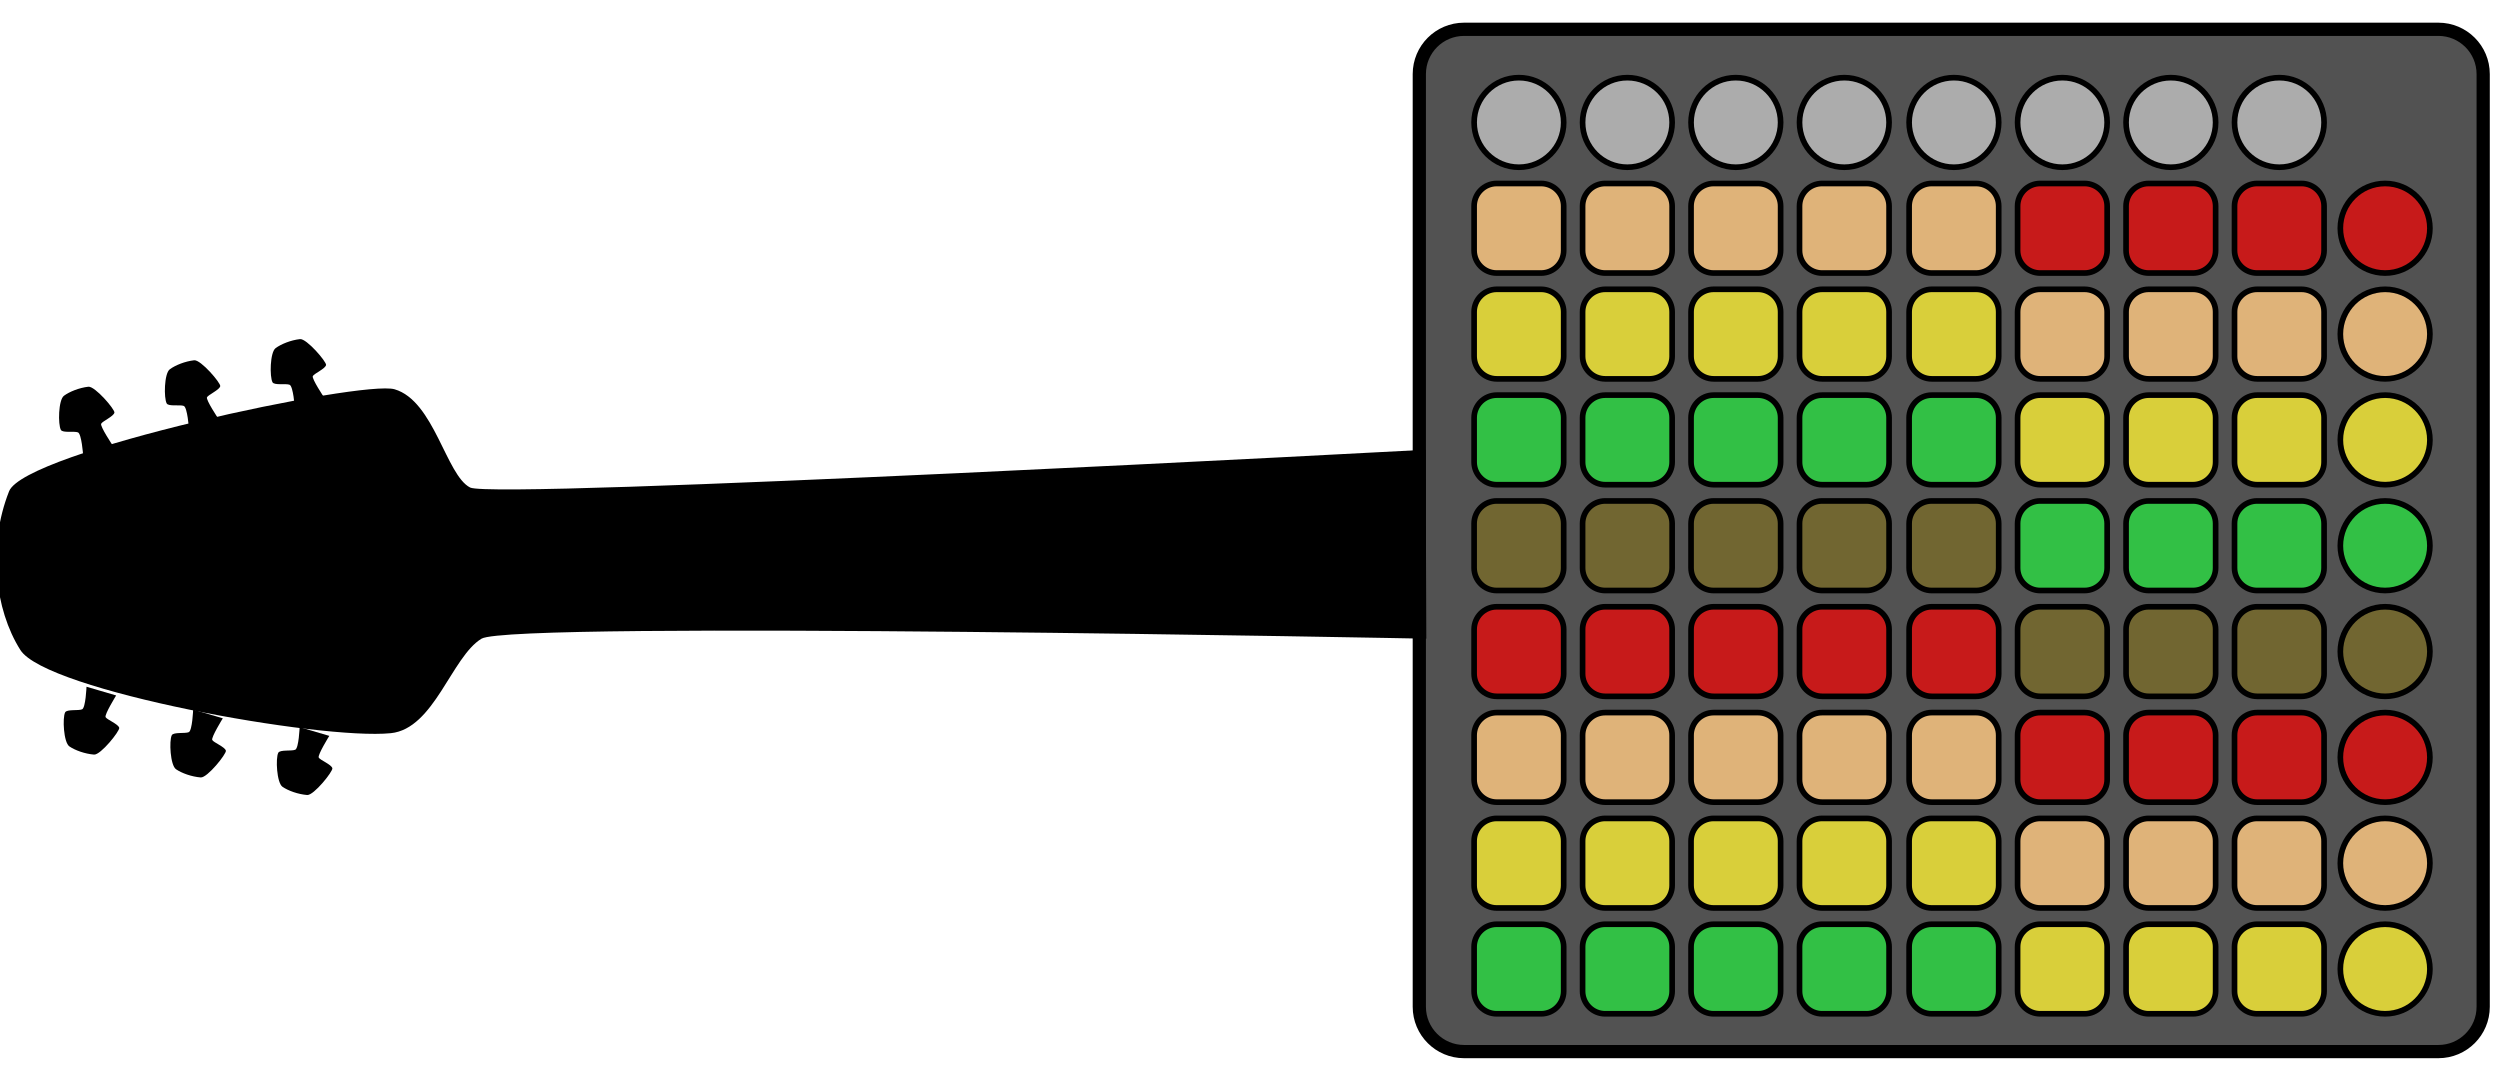
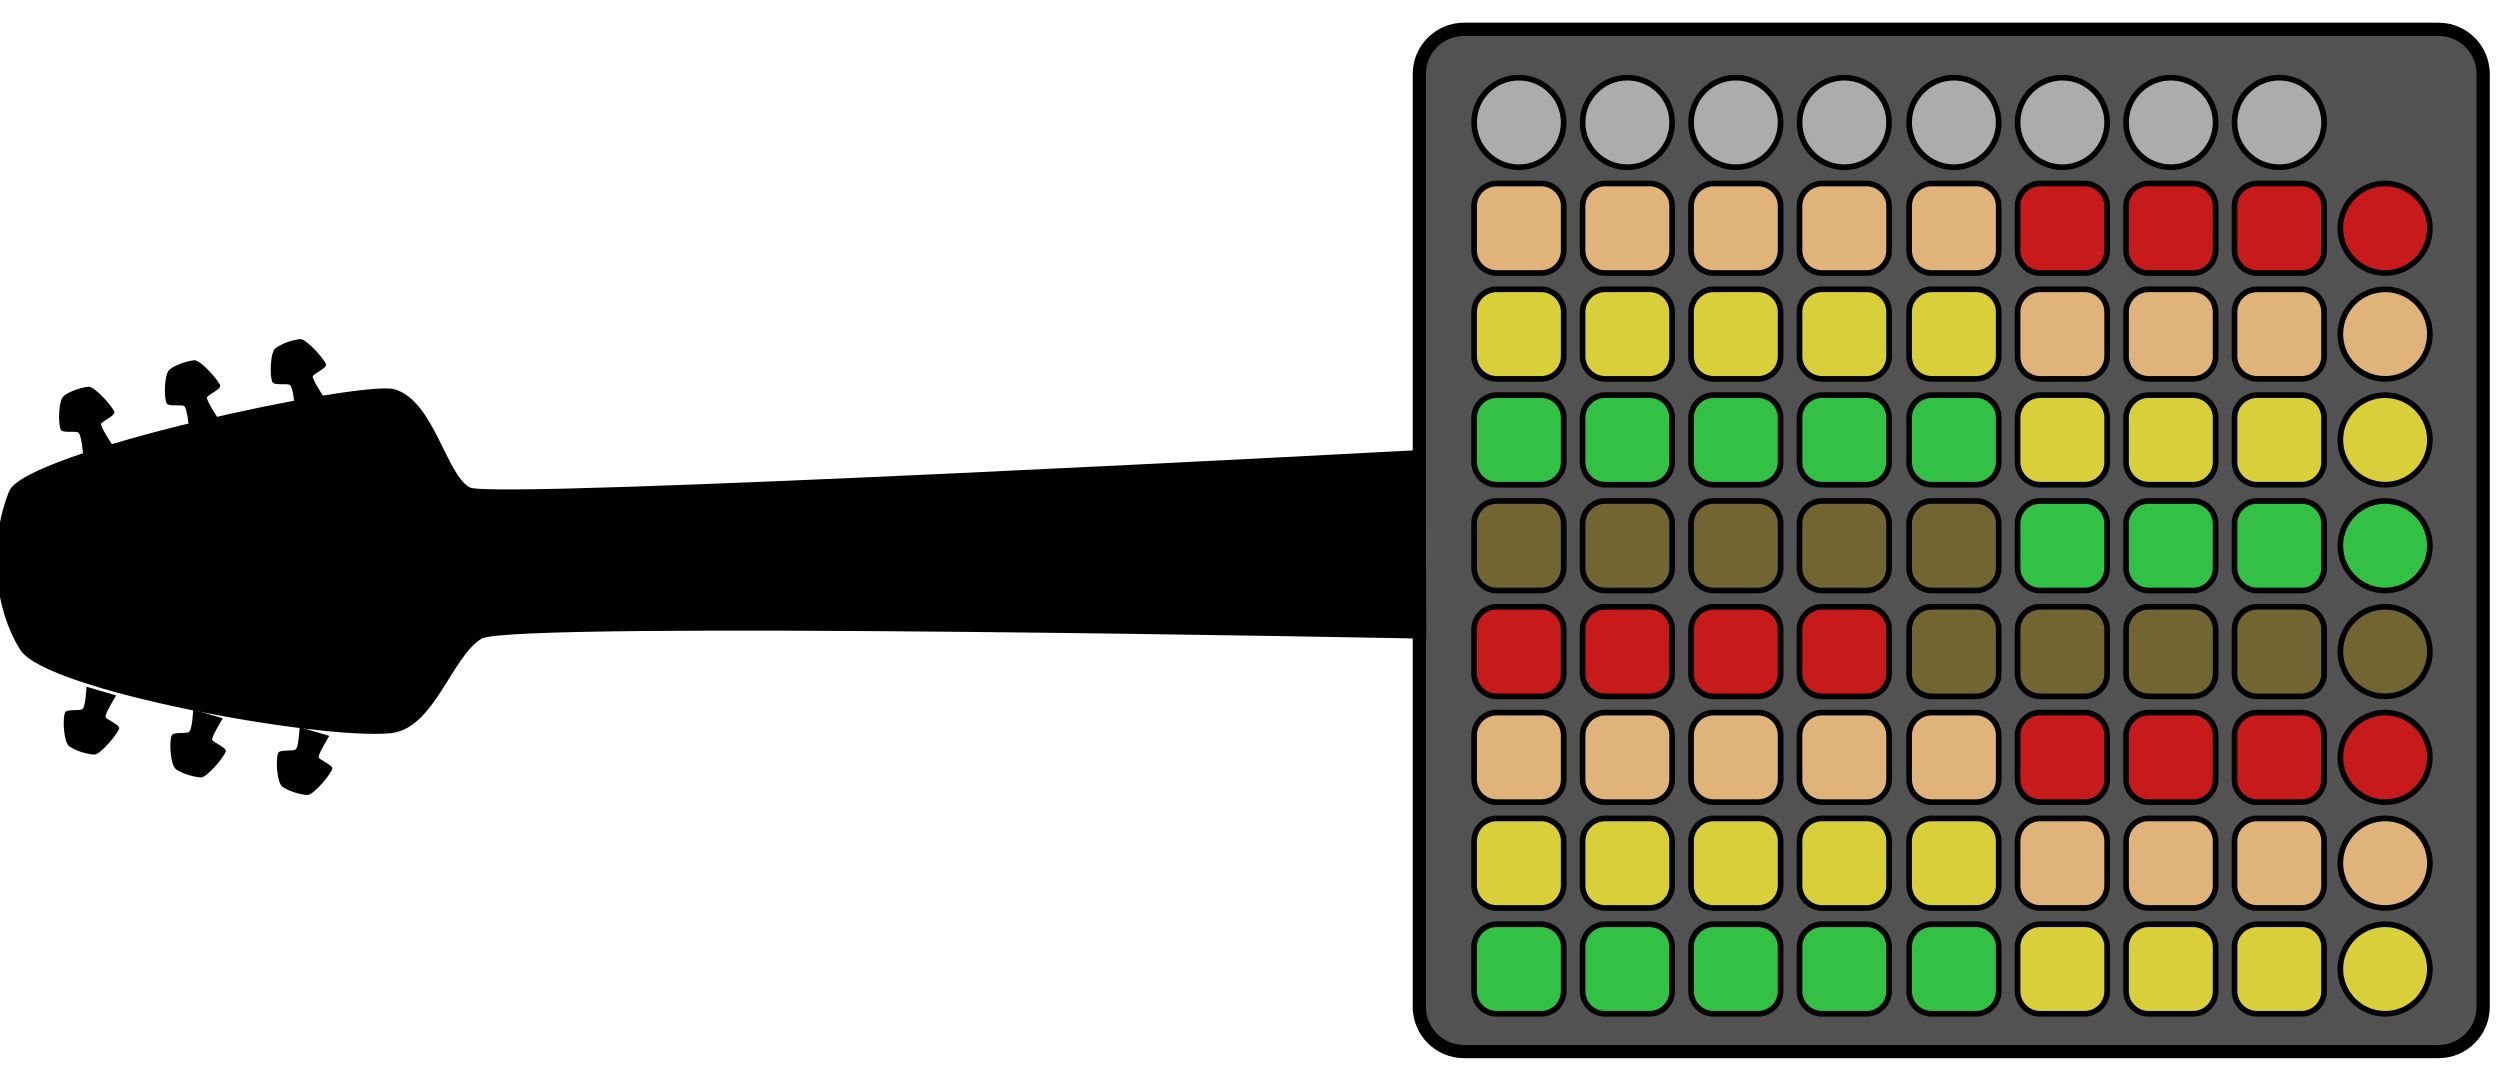
<svg xmlns="http://www.w3.org/2000/svg" width="945" height="410" viewBox="0 0 945 410" id="svg2" version="1.1">
  <defs id="defs4" />
  <g id="layer1" transform="translate(0,-642.3622)">
    <g id="g4336" transform="translate(-88.21428,623.2143)" />
    <g id="g4635" transform="translate(534,-10)">
      <rect style="opacity:1;fill:#525252;fill-opacity:1;fill-rule:evenodd;stroke:#000000;stroke-width:5;stroke-linecap:round;stroke-linejoin:round;stroke-miterlimit:10;stroke-dasharray:none;stroke-dashoffset:0;stroke-opacity:1" id="rect4334" width="402.143" height="386.429" x="90.714" y="40.219" ry="16.93" transform="translate(-88.21428,623.2143)" />
      <rect style="opacity:1;fill:#d9cf3a;fill-opacity:1;fill-rule:evenodd;stroke:#000000;stroke-width:2.141;stroke-linecap:round;stroke-linejoin:round;stroke-miterlimit:10;stroke-dasharray:none;stroke-dashoffset:0;stroke-opacity:1" id="rect4138" width="33.859" height="33.859" x="111.428" y="138.504" ry="8.554" transform="translate(-88.21428,623.2143)" />
      <rect ry="8.554" y="138.504" x="152.428" height="33.859" width="33.859" id="rect4140" style="opacity:1;fill:#d9cf3a;fill-opacity:1;fill-rule:evenodd;stroke:#000000;stroke-width:2.141;stroke-linecap:round;stroke-linejoin:round;stroke-miterlimit:10;stroke-dasharray:none;stroke-dashoffset:0;stroke-opacity:1" transform="translate(-88.21428,623.2143)" />
      <rect ry="8.554" y="138.504" x="193.428" height="33.859" width="33.859" id="rect4142" style="opacity:1;fill:#d9cf3a;fill-opacity:1;fill-rule:evenodd;stroke:#000000;stroke-width:2.141;stroke-linecap:round;stroke-linejoin:round;stroke-miterlimit:10;stroke-dasharray:none;stroke-dashoffset:0;stroke-opacity:1" transform="translate(-88.21428,623.2143)" />
      <rect style="opacity:1;fill:#d9cf3a;fill-opacity:1;fill-rule:evenodd;stroke:#000000;stroke-width:2.141;stroke-linecap:round;stroke-linejoin:round;stroke-miterlimit:10;stroke-dasharray:none;stroke-dashoffset:0;stroke-opacity:1" id="rect4144" width="33.859" height="33.859" x="234.428" y="138.504" ry="8.554" transform="translate(-88.21428,623.2143)" />
      <rect ry="8.554" y="138.504" x="275.86" height="33.859" width="33.859" id="rect4166" style="opacity:1;fill:#d9cf3a;fill-opacity:1;fill-rule:evenodd;stroke:#000000;stroke-width:2.141;stroke-linecap:round;stroke-linejoin:round;stroke-miterlimit:10;stroke-dasharray:none;stroke-dashoffset:0;stroke-opacity:1" transform="translate(-88.21428,623.2143)" />
      <rect style="opacity:1;fill:#dfb379;fill-opacity:1;fill-rule:evenodd;stroke:#000000;stroke-width:2.141;stroke-linecap:round;stroke-linejoin:round;stroke-miterlimit:10;stroke-dasharray:none;stroke-dashoffset:0;stroke-opacity:1" id="rect4168" width="33.859" height="33.859" x="316.86" y="138.504" ry="8.554" transform="translate(-88.21428,623.2143)" />
      <rect style="opacity:1;fill:#dfb379;fill-opacity:1;fill-rule:evenodd;stroke:#000000;stroke-width:2.141;stroke-linecap:round;stroke-linejoin:round;stroke-miterlimit:10;stroke-dasharray:none;stroke-dashoffset:0;stroke-opacity:1" id="rect4170" width="33.859" height="33.859" x="357.86" y="138.504" ry="8.554" transform="translate(-88.21428,623.2143)" />
      <rect ry="8.554" y="138.504" x="398.86" height="33.859" width="33.859" id="rect4172" style="opacity:1;fill:#dfb379;fill-opacity:1;fill-rule:evenodd;stroke:#000000;stroke-width:2.141;stroke-linecap:round;stroke-linejoin:round;stroke-miterlimit:10;stroke-dasharray:none;stroke-dashoffset:0;stroke-opacity:1" transform="translate(-88.21428,623.2143)" />
      <rect ry="8.554" y="98.504" x="111.428" height="33.859" width="33.859" id="rect4190" style="opacity:1;fill:#dfb379;fill-opacity:1;fill-rule:evenodd;stroke:#000000;stroke-width:2.141;stroke-linecap:round;stroke-linejoin:round;stroke-miterlimit:10;stroke-dasharray:none;stroke-dashoffset:0;stroke-opacity:1" transform="translate(-88.21428,623.2143)" />
      <rect style="opacity:1;fill:#dfb379;fill-opacity:1;fill-rule:evenodd;stroke:#000000;stroke-width:2.141;stroke-linecap:round;stroke-linejoin:round;stroke-miterlimit:10;stroke-dasharray:none;stroke-dashoffset:0;stroke-opacity:1" id="rect4192" width="33.859" height="33.859" x="152.428" y="98.504" ry="8.554" transform="translate(-88.21428,623.2143)" />
      <rect style="opacity:1;fill:#dfb379;fill-opacity:1;fill-rule:evenodd;stroke:#000000;stroke-width:2.141;stroke-linecap:round;stroke-linejoin:round;stroke-miterlimit:10;stroke-dasharray:none;stroke-dashoffset:0;stroke-opacity:1" id="rect4194" width="33.859" height="33.859" x="193.428" y="98.504" ry="8.554" transform="translate(-88.21428,623.2143)" />
      <rect ry="8.554" y="98.504" x="234.428" height="33.859" width="33.859" id="rect4196" style="opacity:1;fill:#dfb379;fill-opacity:1;fill-rule:evenodd;stroke:#000000;stroke-width:2.141;stroke-linecap:round;stroke-linejoin:round;stroke-miterlimit:10;stroke-dasharray:none;stroke-dashoffset:0;stroke-opacity:1" transform="translate(-88.21428,623.2143)" />
      <rect style="opacity:1;fill:#dfb379;fill-opacity:1;fill-rule:evenodd;stroke:#000000;stroke-width:2.141;stroke-linecap:round;stroke-linejoin:round;stroke-miterlimit:10;stroke-dasharray:none;stroke-dashoffset:0;stroke-opacity:1" id="rect4198" width="33.859" height="33.859" x="275.86" y="98.504" ry="8.554" transform="translate(-88.21428,623.2143)" />
      <rect ry="8.554" y="98.504" x="316.86" height="33.859" width="33.859" id="rect4200" style="opacity:1;fill:#c71a1a;fill-opacity:1;fill-rule:evenodd;stroke:#000000;stroke-width:2.141;stroke-linecap:round;stroke-linejoin:round;stroke-miterlimit:10;stroke-dasharray:none;stroke-dashoffset:0;stroke-opacity:1" transform="translate(-88.21428,623.2143)" />
      <rect ry="8.554" y="98.504" x="357.86" height="33.859" width="33.859" id="rect4202" style="opacity:1;fill:#c71a1a;fill-opacity:1;fill-rule:evenodd;stroke:#000000;stroke-width:2.141;stroke-linecap:round;stroke-linejoin:round;stroke-miterlimit:10;stroke-dasharray:none;stroke-dashoffset:0;stroke-opacity:1" transform="translate(-88.21428,623.2143)" />
      <rect style="opacity:1;fill:#c71a1a;fill-opacity:1;fill-rule:evenodd;stroke:#000000;stroke-width:2.141;stroke-linecap:round;stroke-linejoin:round;stroke-miterlimit:10;stroke-dasharray:none;stroke-dashoffset:0;stroke-opacity:1" id="rect4204" width="33.859" height="33.859" x="398.86" y="98.504" ry="8.554" transform="translate(-88.21428,623.2143)" />
      <rect ry="8.554" y="218.504" x="111.428" height="33.859" width="33.859" id="rect4206" style="opacity:1;fill:#716631;fill-opacity:1;fill-rule:evenodd;stroke:#000000;stroke-width:2.141;stroke-linecap:round;stroke-linejoin:round;stroke-miterlimit:10;stroke-dasharray:none;stroke-dashoffset:0;stroke-opacity:1" transform="translate(-88.21428,623.2143)" />
      <rect style="opacity:1;fill:#716631;fill-opacity:1;fill-rule:evenodd;stroke:#000000;stroke-width:2.141;stroke-linecap:round;stroke-linejoin:round;stroke-miterlimit:10;stroke-dasharray:none;stroke-dashoffset:0;stroke-opacity:1" id="rect4208" width="33.859" height="33.859" x="152.428" y="218.504" ry="8.554" transform="translate(-88.21428,623.2143)" />
      <rect style="opacity:1;fill:#716631;fill-opacity:1;fill-rule:evenodd;stroke:#000000;stroke-width:2.141;stroke-linecap:round;stroke-linejoin:round;stroke-miterlimit:10;stroke-dasharray:none;stroke-dashoffset:0;stroke-opacity:1" id="rect4210" width="33.859" height="33.859" x="193.428" y="218.504" ry="8.554" transform="translate(-88.21428,623.2143)" />
      <rect ry="8.554" y="218.504" x="234.428" height="33.859" width="33.859" id="rect4212" style="opacity:1;fill:#716631;fill-opacity:1;fill-rule:evenodd;stroke:#000000;stroke-width:2.141;stroke-linecap:round;stroke-linejoin:round;stroke-miterlimit:10;stroke-dasharray:none;stroke-dashoffset:0;stroke-opacity:1" transform="translate(-88.21428,623.2143)" />
      <rect style="opacity:1;fill:#716631;fill-opacity:1;fill-rule:evenodd;stroke:#000000;stroke-width:2.141;stroke-linecap:round;stroke-linejoin:round;stroke-miterlimit:10;stroke-dasharray:none;stroke-dashoffset:0;stroke-opacity:1" id="rect4214" width="33.859" height="33.859" x="275.86" y="218.504" ry="8.554" transform="translate(-88.21428,623.2143)" />
      <rect ry="8.554" y="218.504" x="316.86" height="33.859" width="33.859" id="rect4216" style="opacity:1;fill:#32c045;fill-opacity:1;fill-rule:evenodd;stroke:#000000;stroke-width:2.141;stroke-linecap:round;stroke-linejoin:round;stroke-miterlimit:10;stroke-dasharray:none;stroke-dashoffset:0;stroke-opacity:1" transform="translate(-88.21428,623.2143)" />
      <rect ry="8.554" y="218.504" x="357.86" height="33.859" width="33.859" id="rect4218" style="opacity:1;fill:#32c045;fill-opacity:1;fill-rule:evenodd;stroke:#000000;stroke-width:2.141;stroke-linecap:round;stroke-linejoin:round;stroke-miterlimit:10;stroke-dasharray:none;stroke-dashoffset:0;stroke-opacity:1" transform="translate(-88.21428,623.2143)" />
      <rect style="opacity:1;fill:#32c045;fill-opacity:1;fill-rule:evenodd;stroke:#000000;stroke-width:2.141;stroke-linecap:round;stroke-linejoin:round;stroke-miterlimit:10;stroke-dasharray:none;stroke-dashoffset:0;stroke-opacity:1" id="rect4220" width="33.859" height="33.859" x="398.86" y="218.504" ry="8.554" transform="translate(-88.21428,623.2143)" />
      <rect style="opacity:1;fill:#32c045;fill-opacity:1;fill-rule:evenodd;stroke:#000000;stroke-width:2.141;stroke-linecap:round;stroke-linejoin:round;stroke-miterlimit:10;stroke-dasharray:none;stroke-dashoffset:0;stroke-opacity:1" id="rect4222" width="33.859" height="33.859" x="111.428" y="178.504" ry="8.554" transform="translate(-88.21428,623.2143)" />
      <rect ry="8.554" y="178.504" x="152.428" height="33.859" width="33.859" id="rect4224" style="opacity:1;fill:#32c045;fill-opacity:1;fill-rule:evenodd;stroke:#000000;stroke-width:2.141;stroke-linecap:round;stroke-linejoin:round;stroke-miterlimit:10;stroke-dasharray:none;stroke-dashoffset:0;stroke-opacity:1" transform="translate(-88.21428,623.2143)" />
      <rect ry="8.554" y="178.504" x="193.428" height="33.859" width="33.859" id="rect4226" style="opacity:1;fill:#32c045;fill-opacity:1;fill-rule:evenodd;stroke:#000000;stroke-width:2.141;stroke-linecap:round;stroke-linejoin:round;stroke-miterlimit:10;stroke-dasharray:none;stroke-dashoffset:0;stroke-opacity:1" transform="translate(-88.21428,623.2143)" />
      <rect style="opacity:1;fill:#32c045;fill-opacity:1;fill-rule:evenodd;stroke:#000000;stroke-width:2.141;stroke-linecap:round;stroke-linejoin:round;stroke-miterlimit:10;stroke-dasharray:none;stroke-dashoffset:0;stroke-opacity:1" id="rect4228" width="33.859" height="33.859" x="234.428" y="178.504" ry="8.554" transform="translate(-88.21428,623.2143)" />
      <rect ry="8.554" y="178.504" x="275.86" height="33.859" width="33.859" id="rect4230" style="opacity:1;fill:#32c045;fill-opacity:1;fill-rule:evenodd;stroke:#000000;stroke-width:2.141;stroke-linecap:round;stroke-linejoin:round;stroke-miterlimit:10;stroke-dasharray:none;stroke-dashoffset:0;stroke-opacity:1" transform="translate(-88.21428,623.2143)" />
      <rect style="opacity:1;fill:#d9cf3a;fill-opacity:1;fill-rule:evenodd;stroke:#000000;stroke-width:2.141;stroke-linecap:round;stroke-linejoin:round;stroke-miterlimit:10;stroke-dasharray:none;stroke-dashoffset:0;stroke-opacity:1" id="rect4232" width="33.859" height="33.859" x="316.86" y="178.504" ry="8.554" transform="translate(-88.21428,623.2143)" />
      <rect style="opacity:1;fill:#d9cf3a;fill-opacity:1;fill-rule:evenodd;stroke:#000000;stroke-width:2.141;stroke-linecap:round;stroke-linejoin:round;stroke-miterlimit:10;stroke-dasharray:none;stroke-dashoffset:0;stroke-opacity:1" id="rect4234" width="33.859" height="33.859" x="357.86" y="178.504" ry="8.554" transform="translate(-88.21428,623.2143)" />
      <rect ry="8.554" y="178.504" x="398.86" height="33.859" width="33.859" id="rect4236" style="opacity:1;fill:#d9cf3a;fill-opacity:1;fill-rule:evenodd;stroke:#000000;stroke-width:2.141;stroke-linecap:round;stroke-linejoin:round;stroke-miterlimit:10;stroke-dasharray:none;stroke-dashoffset:0;stroke-opacity:1" transform="translate(-88.21428,623.2143)" />
      <rect ry="8.554" y="298.504" x="111.428" height="33.859" width="33.859" id="rect4238" style="opacity:1;fill:#dfb379;fill-opacity:1;fill-rule:evenodd;stroke:#000000;stroke-width:2.141;stroke-linecap:round;stroke-linejoin:round;stroke-miterlimit:10;stroke-dasharray:none;stroke-dashoffset:0;stroke-opacity:1" transform="translate(-88.21428,623.2143)" />
      <rect style="opacity:1;fill:#dfb379;fill-opacity:1;fill-rule:evenodd;stroke:#000000;stroke-width:2.141;stroke-linecap:round;stroke-linejoin:round;stroke-miterlimit:10;stroke-dasharray:none;stroke-dashoffset:0;stroke-opacity:1" id="rect4240" width="33.859" height="33.859" x="152.428" y="298.504" ry="8.554" transform="translate(-88.21428,623.2143)" />
      <rect style="opacity:1;fill:#dfb379;fill-opacity:1;fill-rule:evenodd;stroke:#000000;stroke-width:2.141;stroke-linecap:round;stroke-linejoin:round;stroke-miterlimit:10;stroke-dasharray:none;stroke-dashoffset:0;stroke-opacity:1" id="rect4242" width="33.859" height="33.859" x="193.428" y="298.504" ry="8.554" transform="translate(-88.21428,623.2143)" />
      <rect ry="8.554" y="298.504" x="234.428" height="33.859" width="33.859" id="rect4244" style="opacity:1;fill:#dfb379;fill-opacity:1;fill-rule:evenodd;stroke:#000000;stroke-width:2.141;stroke-linecap:round;stroke-linejoin:round;stroke-miterlimit:10;stroke-dasharray:none;stroke-dashoffset:0;stroke-opacity:1" transform="translate(-88.21428,623.2143)" />
      <rect style="opacity:1;fill:#dfb379;fill-opacity:1;fill-rule:evenodd;stroke:#000000;stroke-width:2.141;stroke-linecap:round;stroke-linejoin:round;stroke-miterlimit:10;stroke-dasharray:none;stroke-dashoffset:0;stroke-opacity:1" id="rect4246" width="33.859" height="33.859" x="275.86" y="298.504" ry="8.554" transform="translate(-88.21428,623.2143)" />
      <rect ry="8.554" y="298.504" x="316.86" height="33.859" width="33.859" id="rect4248" style="opacity:1;fill:#c71a1a;fill-opacity:1;fill-rule:evenodd;stroke:#000000;stroke-width:2.141;stroke-linecap:round;stroke-linejoin:round;stroke-miterlimit:10;stroke-dasharray:none;stroke-dashoffset:0;stroke-opacity:1" transform="translate(-88.21428,623.2143)" />
      <rect ry="8.554" y="298.504" x="357.86" height="33.859" width="33.859" id="rect4250" style="opacity:1;fill:#c71a1a;fill-opacity:1;fill-rule:evenodd;stroke:#000000;stroke-width:2.141;stroke-linecap:round;stroke-linejoin:round;stroke-miterlimit:10;stroke-dasharray:none;stroke-dashoffset:0;stroke-opacity:1" transform="translate(-88.21428,623.2143)" />
      <rect style="opacity:1;fill:#c71a1a;fill-opacity:1;fill-rule:evenodd;stroke:#000000;stroke-width:2.141;stroke-linecap:round;stroke-linejoin:round;stroke-miterlimit:10;stroke-dasharray:none;stroke-dashoffset:0;stroke-opacity:1" id="rect4252" width="33.859" height="33.859" x="398.86" y="298.504" ry="8.554" transform="translate(-88.21428,623.2143)" />
      <rect style="opacity:1;fill:#c71a1a;fill-opacity:1;fill-rule:evenodd;stroke:#000000;stroke-width:2.141;stroke-linecap:round;stroke-linejoin:round;stroke-miterlimit:10;stroke-dasharray:none;stroke-dashoffset:0;stroke-opacity:1" id="rect4254" width="33.859" height="33.859" x="111.428" y="258.504" ry="8.554" transform="translate(-88.21428,623.2143)" />
      <rect ry="8.554" y="258.504" x="152.428" height="33.859" width="33.859" id="rect4256" style="opacity:1;fill:#c71a1a;fill-opacity:1;fill-rule:evenodd;stroke:#000000;stroke-width:2.141;stroke-linecap:round;stroke-linejoin:round;stroke-miterlimit:10;stroke-dasharray:none;stroke-dashoffset:0;stroke-opacity:1" transform="translate(-88.21428,623.2143)" />
      <rect ry="8.554" y="258.504" x="193.428" height="33.859" width="33.859" id="rect4258" style="opacity:1;fill:#c71a1a;fill-opacity:1;fill-rule:evenodd;stroke:#000000;stroke-width:2.141;stroke-linecap:round;stroke-linejoin:round;stroke-miterlimit:10;stroke-dasharray:none;stroke-dashoffset:0;stroke-opacity:1" transform="translate(-88.21428,623.2143)" />
      <rect style="opacity:1;fill:#c71a1a;fill-opacity:1;fill-rule:evenodd;stroke:#000000;stroke-width:2.141;stroke-linecap:round;stroke-linejoin:round;stroke-miterlimit:10;stroke-dasharray:none;stroke-dashoffset:0;stroke-opacity:1" id="rect4260" width="33.859" height="33.859" x="234.428" y="258.504" ry="8.554" transform="translate(-88.21428,623.2143)" />
-       <rect ry="8.554" y="258.504" x="275.86" height="33.859" width="33.859" id="rect4262" style="opacity:1;fill:#c71a1a;fill-opacity:1;fill-rule:evenodd;stroke:#000000;stroke-width:2.141;stroke-linecap:round;stroke-linejoin:round;stroke-miterlimit:10;stroke-dasharray:none;stroke-dashoffset:0;stroke-opacity:1" transform="translate(-88.21428,623.2143)" />
+       <rect ry="8.554" y="258.504" x="275.86" height="33.859" width="33.859" id="rect4262" style="opacity:1;fill:#716631;fill-opacity:1;fill-rule:evenodd;stroke:#000000;stroke-width:2.141;stroke-linecap:round;stroke-linejoin:round;stroke-miterlimit:10;stroke-dasharray:none;stroke-dashoffset:0;stroke-opacity:1" transform="translate(-88.21428,623.2143)" />
      <rect style="opacity:1;fill:#716631;fill-opacity:1;fill-rule:evenodd;stroke:#000000;stroke-width:2.141;stroke-linecap:round;stroke-linejoin:round;stroke-miterlimit:10;stroke-dasharray:none;stroke-dashoffset:0;stroke-opacity:1" id="rect4264" width="33.859" height="33.859" x="316.86" y="258.504" ry="8.554" transform="translate(-88.21428,623.2143)" />
      <rect style="opacity:1;fill:#716631;fill-opacity:1;fill-rule:evenodd;stroke:#000000;stroke-width:2.141;stroke-linecap:round;stroke-linejoin:round;stroke-miterlimit:10;stroke-dasharray:none;stroke-dashoffset:0;stroke-opacity:1" id="rect4266" width="33.859" height="33.859" x="357.86" y="258.504" ry="8.554" transform="translate(-88.21428,623.2143)" />
      <rect ry="8.554" y="258.504" x="398.86" height="33.859" width="33.859" id="rect4268" style="opacity:1;fill:#716631;fill-opacity:1;fill-rule:evenodd;stroke:#000000;stroke-width:2.141;stroke-linecap:round;stroke-linejoin:round;stroke-miterlimit:10;stroke-dasharray:none;stroke-dashoffset:0;stroke-opacity:1" transform="translate(-88.21428,623.2143)" />
      <rect style="opacity:1;fill:#32c045;fill-opacity:1;fill-rule:evenodd;stroke:#000000;stroke-width:2.141;stroke-linecap:round;stroke-linejoin:round;stroke-miterlimit:10;stroke-dasharray:none;stroke-dashoffset:0;stroke-opacity:1" id="rect4270" width="33.859" height="33.859" x="111.428" y="378.504" ry="8.554" transform="translate(-88.21428,623.2143)" />
      <rect ry="8.554" y="378.504" x="152.428" height="33.859" width="33.859" id="rect4272" style="opacity:1;fill:#32c045;fill-opacity:1;fill-rule:evenodd;stroke:#000000;stroke-width:2.141;stroke-linecap:round;stroke-linejoin:round;stroke-miterlimit:10;stroke-dasharray:none;stroke-dashoffset:0;stroke-opacity:1" transform="translate(-88.21428,623.2143)" />
      <rect ry="8.554" y="378.504" x="193.428" height="33.859" width="33.859" id="rect4274" style="opacity:1;fill:#32c045;fill-opacity:1;fill-rule:evenodd;stroke:#000000;stroke-width:2.141;stroke-linecap:round;stroke-linejoin:round;stroke-miterlimit:10;stroke-dasharray:none;stroke-dashoffset:0;stroke-opacity:1" transform="translate(-88.21428,623.2143)" />
      <rect style="opacity:1;fill:#32c045;fill-opacity:1;fill-rule:evenodd;stroke:#000000;stroke-width:2.141;stroke-linecap:round;stroke-linejoin:round;stroke-miterlimit:10;stroke-dasharray:none;stroke-dashoffset:0;stroke-opacity:1" id="rect4276" width="33.859" height="33.859" x="234.428" y="378.504" ry="8.554" transform="translate(-88.21428,623.2143)" />
      <rect ry="8.554" y="378.504" x="275.86" height="33.859" width="33.859" id="rect4278" style="opacity:1;fill:#32c045;fill-opacity:1;fill-rule:evenodd;stroke:#000000;stroke-width:2.141;stroke-linecap:round;stroke-linejoin:round;stroke-miterlimit:10;stroke-dasharray:none;stroke-dashoffset:0;stroke-opacity:1" transform="translate(-88.21428,623.2143)" />
      <rect style="opacity:1;fill:#d9cf3a;fill-opacity:1;fill-rule:evenodd;stroke:#000000;stroke-width:2.141;stroke-linecap:round;stroke-linejoin:round;stroke-miterlimit:10;stroke-dasharray:none;stroke-dashoffset:0;stroke-opacity:1" id="rect4280" width="33.859" height="33.859" x="316.86" y="378.504" ry="8.554" transform="translate(-88.21428,623.2143)" />
      <rect style="opacity:1;fill:#d9cf3a;fill-opacity:1;fill-rule:evenodd;stroke:#000000;stroke-width:2.141;stroke-linecap:round;stroke-linejoin:round;stroke-miterlimit:10;stroke-dasharray:none;stroke-dashoffset:0;stroke-opacity:1" id="rect4282" width="33.859" height="33.859" x="357.86" y="378.504" ry="8.554" transform="translate(-88.21428,623.2143)" />
      <rect ry="8.554" y="378.504" x="398.86" height="33.859" width="33.859" id="rect4284" style="opacity:1;fill:#d9cf3a;fill-opacity:1;fill-rule:evenodd;stroke:#000000;stroke-width:2.141;stroke-linecap:round;stroke-linejoin:round;stroke-miterlimit:10;stroke-dasharray:none;stroke-dashoffset:0;stroke-opacity:1" transform="translate(-88.21428,623.2143)" />
      <rect ry="8.554" y="338.504" x="111.428" height="33.859" width="33.859" id="rect4286" style="opacity:1;fill:#d9cf3a;fill-opacity:1;fill-rule:evenodd;stroke:#000000;stroke-width:2.141;stroke-linecap:round;stroke-linejoin:round;stroke-miterlimit:10;stroke-dasharray:none;stroke-dashoffset:0;stroke-opacity:1" transform="translate(-88.21428,623.2143)" />
      <rect style="opacity:1;fill:#d9cf3a;fill-opacity:1;fill-rule:evenodd;stroke:#000000;stroke-width:2.141;stroke-linecap:round;stroke-linejoin:round;stroke-miterlimit:10;stroke-dasharray:none;stroke-dashoffset:0;stroke-opacity:1" id="rect4288" width="33.859" height="33.859" x="152.428" y="338.504" ry="8.554" transform="translate(-88.21428,623.2143)" />
      <rect style="opacity:1;fill:#d9cf3a;fill-opacity:1;fill-rule:evenodd;stroke:#000000;stroke-width:2.141;stroke-linecap:round;stroke-linejoin:round;stroke-miterlimit:10;stroke-dasharray:none;stroke-dashoffset:0;stroke-opacity:1" id="rect4290" width="33.859" height="33.859" x="193.428" y="338.504" ry="8.554" transform="translate(-88.21428,623.2143)" />
      <rect ry="8.554" y="338.504" x="234.428" height="33.859" width="33.859" id="rect4292" style="opacity:1;fill:#d9cf3a;fill-opacity:1;fill-rule:evenodd;stroke:#000000;stroke-width:2.141;stroke-linecap:round;stroke-linejoin:round;stroke-miterlimit:10;stroke-dasharray:none;stroke-dashoffset:0;stroke-opacity:1" transform="translate(-88.21428,623.2143)" />
      <rect style="opacity:1;fill:#d9cf3a;fill-opacity:1;fill-rule:evenodd;stroke:#000000;stroke-width:2.141;stroke-linecap:round;stroke-linejoin:round;stroke-miterlimit:10;stroke-dasharray:none;stroke-dashoffset:0;stroke-opacity:1" id="rect4294" width="33.859" height="33.859" x="275.86" y="338.504" ry="8.554" transform="translate(-88.21428,623.2143)" />
      <rect ry="8.554" y="338.504" x="316.86" height="33.859" width="33.859" id="rect4296" style="opacity:1;fill:#dfb379;fill-opacity:1;fill-rule:evenodd;stroke:#000000;stroke-width:2.141;stroke-linecap:round;stroke-linejoin:round;stroke-miterlimit:10;stroke-dasharray:none;stroke-dashoffset:0;stroke-opacity:1" transform="translate(-88.21428,623.2143)" />
      <rect ry="8.554" y="338.504" x="357.86" height="33.859" width="33.859" id="rect4298" style="opacity:1;fill:#dfb379;fill-opacity:1;fill-rule:evenodd;stroke:#000000;stroke-width:2.141;stroke-linecap:round;stroke-linejoin:round;stroke-miterlimit:10;stroke-dasharray:none;stroke-dashoffset:0;stroke-opacity:1" transform="translate(-88.21428,623.2143)" />
      <rect style="opacity:1;fill:#dfb379;fill-opacity:1;fill-rule:evenodd;stroke:#000000;stroke-width:2.141;stroke-linecap:round;stroke-linejoin:round;stroke-miterlimit:10;stroke-dasharray:none;stroke-dashoffset:0;stroke-opacity:1" id="rect4300" width="33.859" height="33.859" x="398.86" y="338.504" ry="8.554" transform="translate(-88.21428,623.2143)" />
      <rect style="opacity:1;fill:#dfb379;fill-opacity:1;fill-rule:evenodd;stroke:#000000;stroke-width:2.141;stroke-linecap:round;stroke-linejoin:round;stroke-miterlimit:10;stroke-dasharray:none;stroke-dashoffset:0;stroke-opacity:1" id="rect4302" width="33.859" height="33.859" x="438.86" y="138.504" ry="16.93" rx="16.93" transform="translate(-88.21428,623.2143)" />
      <rect ry="16.93" y="98.504" x="438.86" height="33.859" width="33.859" id="rect4304" style="opacity:1;fill:#c71a1a;fill-opacity:1;fill-rule:evenodd;stroke:#000000;stroke-width:2.141;stroke-linecap:round;stroke-linejoin:round;stroke-miterlimit:10;stroke-dasharray:none;stroke-dashoffset:0;stroke-opacity:1" rx="16.93" transform="translate(-88.21428,623.2143)" />
      <rect ry="16.93" y="218.504" x="438.86" height="33.859" width="33.859" id="rect4306" style="opacity:1;fill:#32c045;fill-opacity:1;fill-rule:evenodd;stroke:#000000;stroke-width:2.141;stroke-linecap:round;stroke-linejoin:round;stroke-miterlimit:10;stroke-dasharray:none;stroke-dashoffset:0;stroke-opacity:1" rx="16.93" transform="translate(-88.21428,623.2143)" />
      <rect style="opacity:1;fill:#d9cf3a;fill-opacity:1;fill-rule:evenodd;stroke:#000000;stroke-width:2.141;stroke-linecap:round;stroke-linejoin:round;stroke-miterlimit:10;stroke-dasharray:none;stroke-dashoffset:0;stroke-opacity:1" id="rect4308" width="33.859" height="33.859" x="438.86" y="178.504" ry="16.93" rx="16.93" transform="translate(-88.21428,623.2143)" />
      <rect ry="16.93" y="298.504" x="438.86" height="33.859" width="33.859" id="rect4310" style="opacity:1;fill:#c71a1a;fill-opacity:1;fill-rule:evenodd;stroke:#000000;stroke-width:2.141;stroke-linecap:round;stroke-linejoin:round;stroke-miterlimit:10;stroke-dasharray:none;stroke-dashoffset:0;stroke-opacity:1" rx="16.93" transform="translate(-88.21428,623.2143)" />
      <rect style="opacity:1;fill:#716631;fill-opacity:1;fill-rule:evenodd;stroke:#000000;stroke-width:2.141;stroke-linecap:round;stroke-linejoin:round;stroke-miterlimit:10;stroke-dasharray:none;stroke-dashoffset:0;stroke-opacity:1" id="rect4312" width="33.859" height="33.859" x="438.86" y="258.504" ry="16.93" rx="16.93" transform="translate(-88.21428,623.2143)" />
      <rect style="opacity:1;fill:#d9cf3a;fill-opacity:1;fill-rule:evenodd;stroke:#000000;stroke-width:2.141;stroke-linecap:round;stroke-linejoin:round;stroke-miterlimit:10;stroke-dasharray:none;stroke-dashoffset:0;stroke-opacity:1" id="rect4314" width="33.859" height="33.859" x="438.86" y="378.504" ry="16.93" rx="16.93" transform="translate(-88.21428,623.2143)" />
      <rect ry="16.93" y="338.504" x="438.86" height="33.859" width="33.859" id="rect4316" style="opacity:1;fill:#dfb379;fill-opacity:1;fill-rule:evenodd;stroke:#000000;stroke-width:2.141;stroke-linecap:round;stroke-linejoin:round;stroke-miterlimit:10;stroke-dasharray:none;stroke-dashoffset:0;stroke-opacity:1" rx="16.93" transform="translate(-88.21428,623.2143)" />
      <rect style="opacity:1;fill:#acacac;fill-opacity:1;fill-rule:evenodd;stroke:#000000;stroke-width:2.141;stroke-linecap:round;stroke-linejoin:round;stroke-miterlimit:10;stroke-dasharray:none;stroke-dashoffset:0;stroke-opacity:1" id="rect4318" width="33.859" height="33.859" x="111.428" y="58.504" ry="16.93" rx="16.93" transform="translate(-88.21428,623.2143)" />
      <rect ry="16.93" y="58.504" x="152.428" height="33.859" width="33.859" id="rect4320" style="opacity:1;fill:#acacac;fill-opacity:1;fill-rule:evenodd;stroke:#000000;stroke-width:2.141;stroke-linecap:round;stroke-linejoin:round;stroke-miterlimit:10;stroke-dasharray:none;stroke-dashoffset:0;stroke-opacity:1" rx="16.93" transform="translate(-88.21428,623.2143)" />
      <rect ry="16.93" y="58.504" x="193.428" height="33.859" width="33.859" id="rect4322" style="opacity:1;fill:#acacac;fill-opacity:1;fill-rule:evenodd;stroke:#000000;stroke-width:2.141;stroke-linecap:round;stroke-linejoin:round;stroke-miterlimit:10;stroke-dasharray:none;stroke-dashoffset:0;stroke-opacity:1" rx="16.93" transform="translate(-88.21428,623.2143)" />
      <rect style="opacity:1;fill:#acacac;fill-opacity:1;fill-rule:evenodd;stroke:#000000;stroke-width:2.141;stroke-linecap:round;stroke-linejoin:round;stroke-miterlimit:10;stroke-dasharray:none;stroke-dashoffset:0;stroke-opacity:1" id="rect4324" width="33.859" height="33.859" x="234.428" y="58.504" ry="16.93" rx="16.93" transform="translate(-88.21428,623.2143)" />
      <rect ry="16.93" y="58.504" x="275.86" height="33.859" width="33.859" id="rect4326" style="opacity:1;fill:#acacac;fill-opacity:1;fill-rule:evenodd;stroke:#000000;stroke-width:2.141;stroke-linecap:round;stroke-linejoin:round;stroke-miterlimit:10;stroke-dasharray:none;stroke-dashoffset:0;stroke-opacity:1" transform="translate(-88.21428,623.2143)" />
      <rect style="opacity:1;fill:#acacac;fill-opacity:1;fill-rule:evenodd;stroke:#000000;stroke-width:2.141;stroke-linecap:round;stroke-linejoin:round;stroke-miterlimit:10;stroke-dasharray:none;stroke-dashoffset:0;stroke-opacity:1" id="rect4328" width="33.859" height="33.859" x="316.86" y="58.504" ry="16.93" transform="translate(-88.21428,623.2143)" />
      <rect style="opacity:1;fill:#acacac;fill-opacity:1;fill-rule:evenodd;stroke:#000000;stroke-width:2.141;stroke-linecap:round;stroke-linejoin:round;stroke-miterlimit:10;stroke-dasharray:none;stroke-dashoffset:0;stroke-opacity:1" id="rect4330" width="33.859" height="33.859" x="357.86" y="58.504" ry="16.93" transform="translate(-88.21428,623.2143)" />
      <rect ry="16.93" y="58.504" x="398.86" height="33.859" width="33.859" id="rect4332" style="opacity:1;fill:#acacac;fill-opacity:1;fill-rule:evenodd;stroke:#000000;stroke-width:2.141;stroke-linecap:round;stroke-linejoin:round;stroke-miterlimit:10;stroke-dasharray:none;stroke-dashoffset:0;stroke-opacity:1" transform="translate(-88.21428,623.2143)" />
      <g transform="translate(78,0)" id="g4544">
        <path style="fill:#000000;fill-opacity:1;fill-rule:evenodd;stroke:none;stroke-width:5;stroke-linecap:butt;stroke-linejoin:miter;stroke-miterlimit:4;stroke-dasharray:none;stroke-opacity:1" d="m -72.857,893.791 c 0,0 -345.807,-6.876 -357.143,0 -11.335,6.876 -17.866,34.061 -34.286,35.714 -26.604,2.679 -130.25,-16.027 -140,-31.429 -9.749,-15.401 -12.425,-39.383 -4.286,-60 5.949,-15.069 133.507,-42.139 145.714,-38.571 14.993,4.381 19.463,32.536 28.571,37.143 9.108,4.607 361.183,-14.286 361.183,-14.286 z" id="path4438" />
        <path id="path4440" d="m -580.585,824.272 c 0,0 -0.571,-7.904 -1.941,-8.467 -1.37,-0.563 -5.767,0.3 -6.46,-0.941 -1.123,-2.01 -0.969,-11.332 1.165,-12.907 2.134,-1.574 5.79,-3.017 9.21,-3.414 2.5,-0.291 10.094,8.62 9.864,9.788 -0.283,1.434 -4.539,3.235 -5.013,4.205 -0.474,0.971 4.268,8.063 4.268,8.063 z" style="fill:#000000;fill-opacity:1;fill-rule:evenodd;stroke:none;stroke-width:5;stroke-linecap:butt;stroke-linejoin:miter;stroke-miterlimit:4;stroke-dasharray:none;stroke-opacity:1" />
        <path style="fill:#000000;fill-opacity:1;fill-rule:evenodd;stroke:none;stroke-width:5;stroke-linecap:butt;stroke-linejoin:miter;stroke-miterlimit:4;stroke-dasharray:none;stroke-opacity:1" d="m -540.585,814.272 c 0,0 -0.571,-7.904 -1.941,-8.467 -1.37,-0.563 -5.767,0.3 -6.46,-0.941 -1.123,-2.01 -0.969,-11.332 1.165,-12.907 2.134,-1.574 5.79,-3.017 9.21,-3.414 2.5,-0.291 10.094,8.62 9.864,9.788 -0.283,1.434 -4.539,3.235 -5.013,4.205 -0.474,0.971 4.268,8.063 4.268,8.063 z" id="path4442" />
        <path id="path4444" d="m -500.585,806.272 c 0,0 -0.571,-7.904 -1.941,-8.467 -1.37,-0.563 -5.767,0.3 -6.46,-0.941 -1.123,-2.01 -0.969,-11.332 1.165,-12.907 2.134,-1.574 5.79,-3.017 9.21,-3.414 2.5,-0.291 10.094,8.62 9.864,9.788 -0.283,1.434 -4.539,3.235 -5.013,4.205 -0.474,0.971 4.268,8.063 4.268,8.063 z" style="fill:#000000;fill-opacity:1;fill-rule:evenodd;stroke:none;stroke-width:5;stroke-linecap:butt;stroke-linejoin:miter;stroke-miterlimit:4;stroke-dasharray:none;stroke-opacity:1" />
        <g id="g4452" transform="matrix(0.999425,-0.03390642,0.03390642,0.999425,-31.92338,-17.6787)">
          <path id="path4446" d="m -578.585,910.536 c 0,0 -0.571,7.904 -1.941,8.467 -1.37,0.563 -5.767,-0.3 -6.46,0.941 -1.123,2.01 -0.969,11.332 1.165,12.907 2.134,1.574 5.79,3.017 9.21,3.414 2.5,0.291 10.094,-8.62 9.864,-9.788 -0.283,-1.434 -4.539,-3.235 -5.013,-4.205 -0.474,-0.971 4.268,-8.063 4.268,-8.063 z" style="fill:#000000;fill-opacity:1;fill-rule:evenodd;stroke:none;stroke-width:5;stroke-linecap:butt;stroke-linejoin:miter;stroke-miterlimit:4;stroke-dasharray:none;stroke-opacity:1" />
          <path style="fill:#000000;fill-opacity:1;fill-rule:evenodd;stroke:none;stroke-width:5;stroke-linecap:butt;stroke-linejoin:miter;stroke-miterlimit:4;stroke-dasharray:none;stroke-opacity:1" d="m -538.585,920.536 c 0,0 -0.571,7.904 -1.941,8.467 -1.37,0.563 -5.767,-0.3 -6.46,0.941 -1.123,2.01 -0.969,11.332 1.165,12.907 2.134,1.574 5.79,3.017 9.21,3.414 2.5,0.291 10.094,-8.62 9.864,-9.788 -0.283,-1.434 -4.539,-3.235 -5.013,-4.205 -0.474,-0.971 4.268,-8.063 4.268,-8.063 z" id="path4448" />
          <path id="path4450" d="m -498.585,928.536 c 0,0 -0.571,7.904 -1.941,8.467 -1.37,0.563 -5.767,-0.3 -6.46,0.941 -1.123,2.01 -0.969,11.332 1.165,12.907 2.134,1.574 5.79,3.017 9.21,3.414 2.5,0.291 10.094,-8.62 9.864,-9.788 -0.283,-1.434 -4.539,-3.235 -5.013,-4.205 -0.474,-0.971 4.268,-8.063 4.268,-8.063 z" style="fill:#000000;fill-opacity:1;fill-rule:evenodd;stroke:none;stroke-width:5;stroke-linecap:butt;stroke-linejoin:miter;stroke-miterlimit:4;stroke-dasharray:none;stroke-opacity:1" />
        </g>
      </g>
    </g>
  </g>
</svg>
